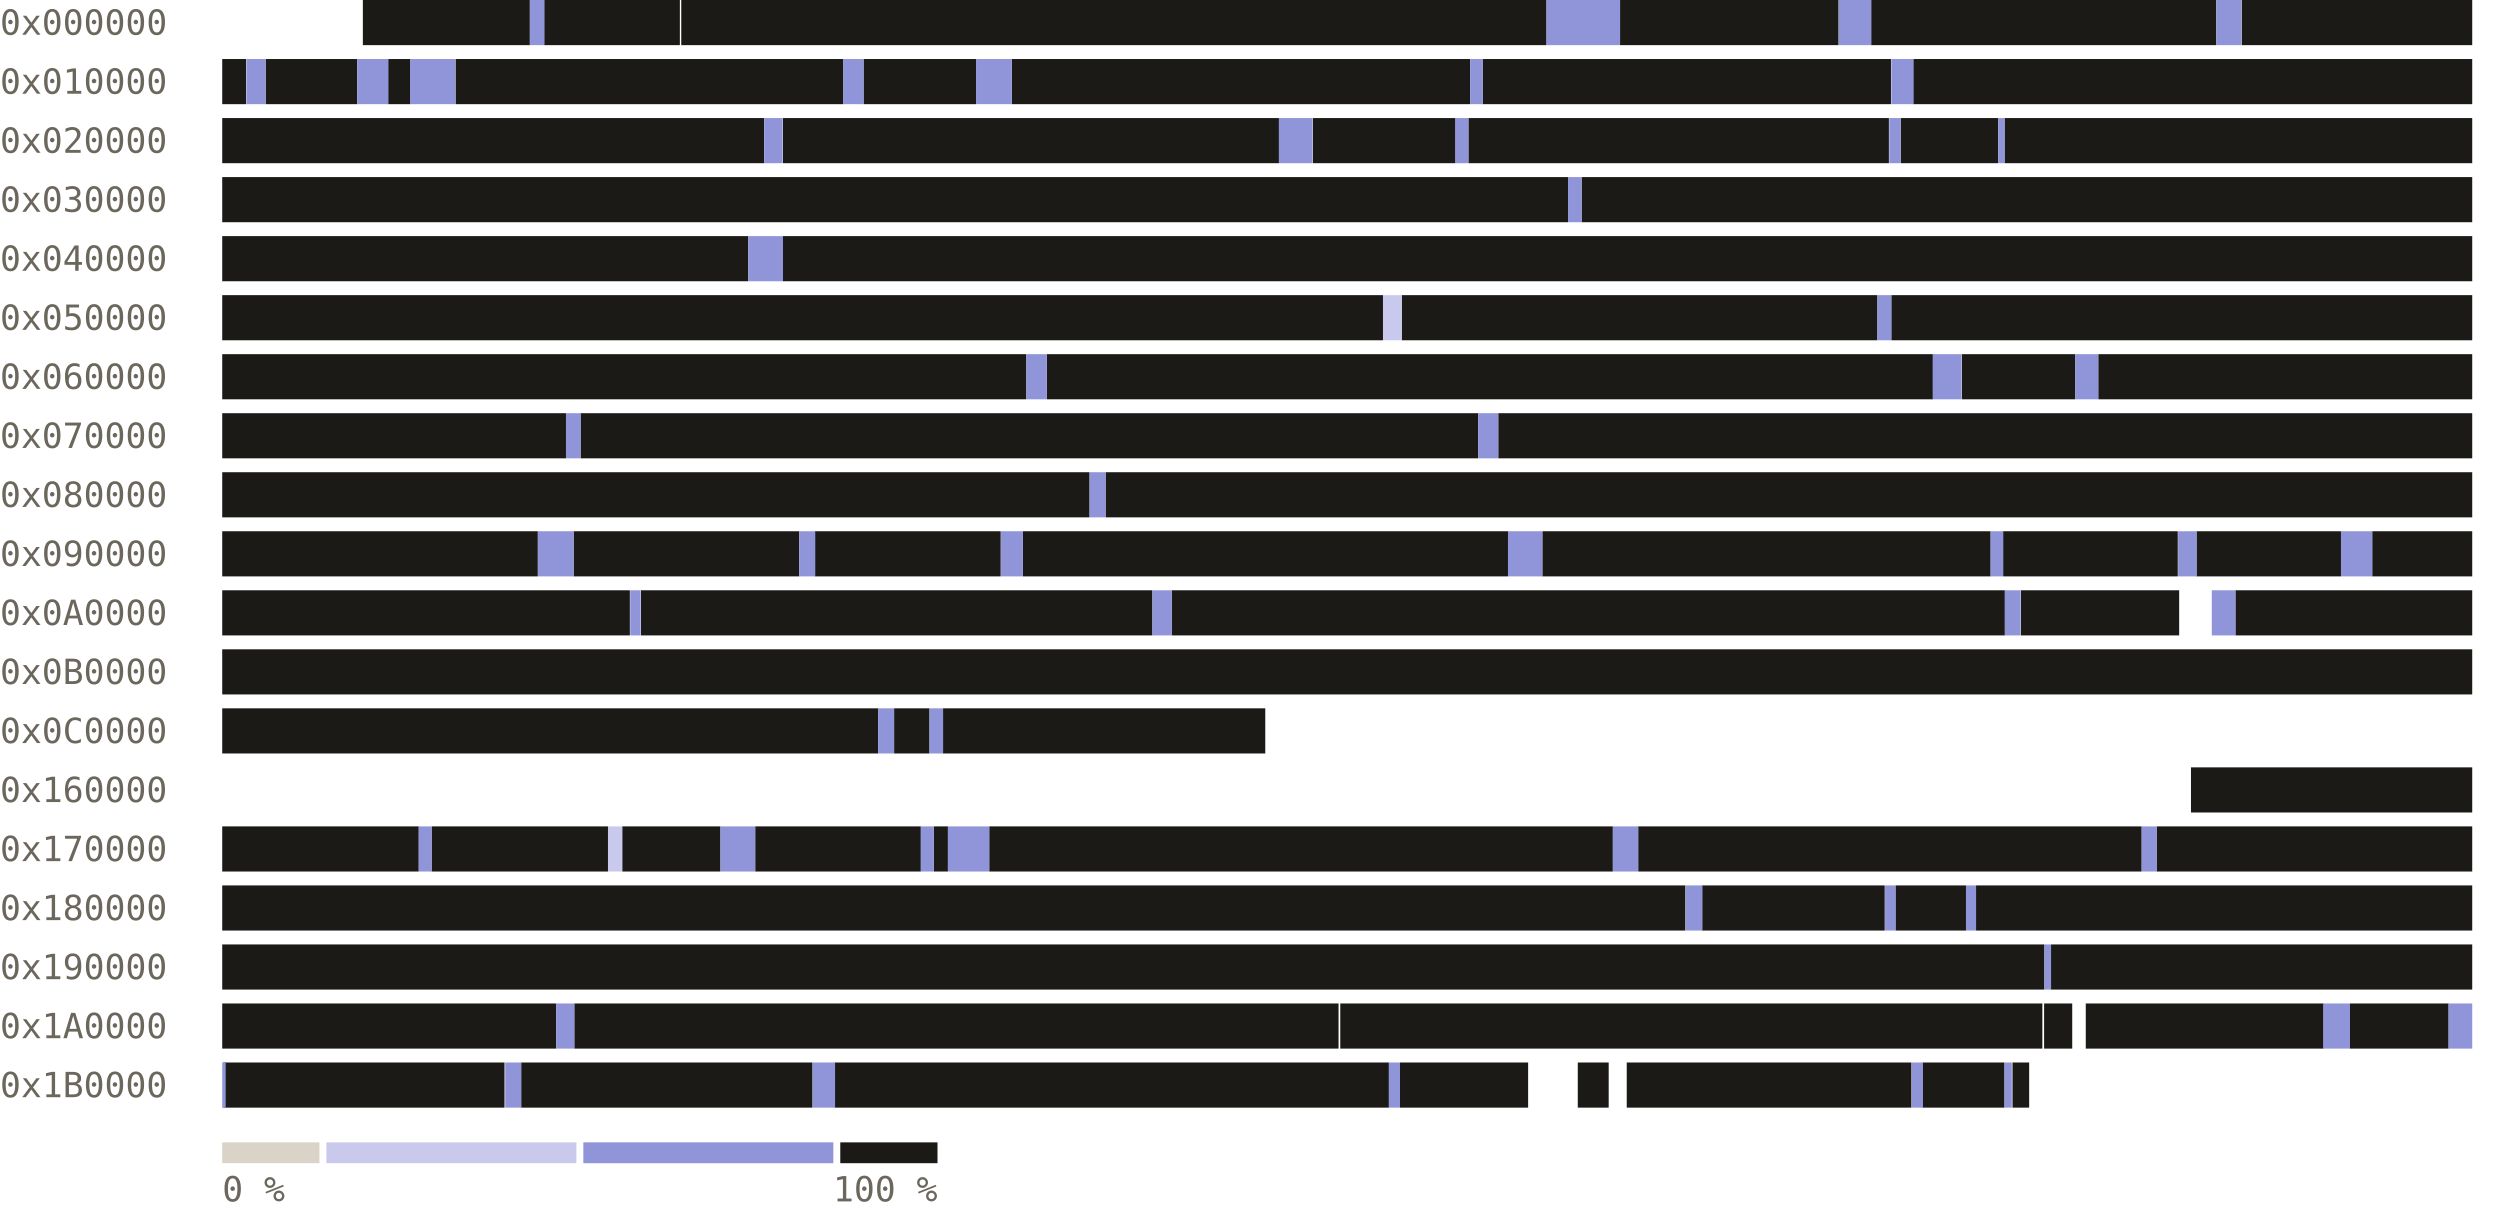
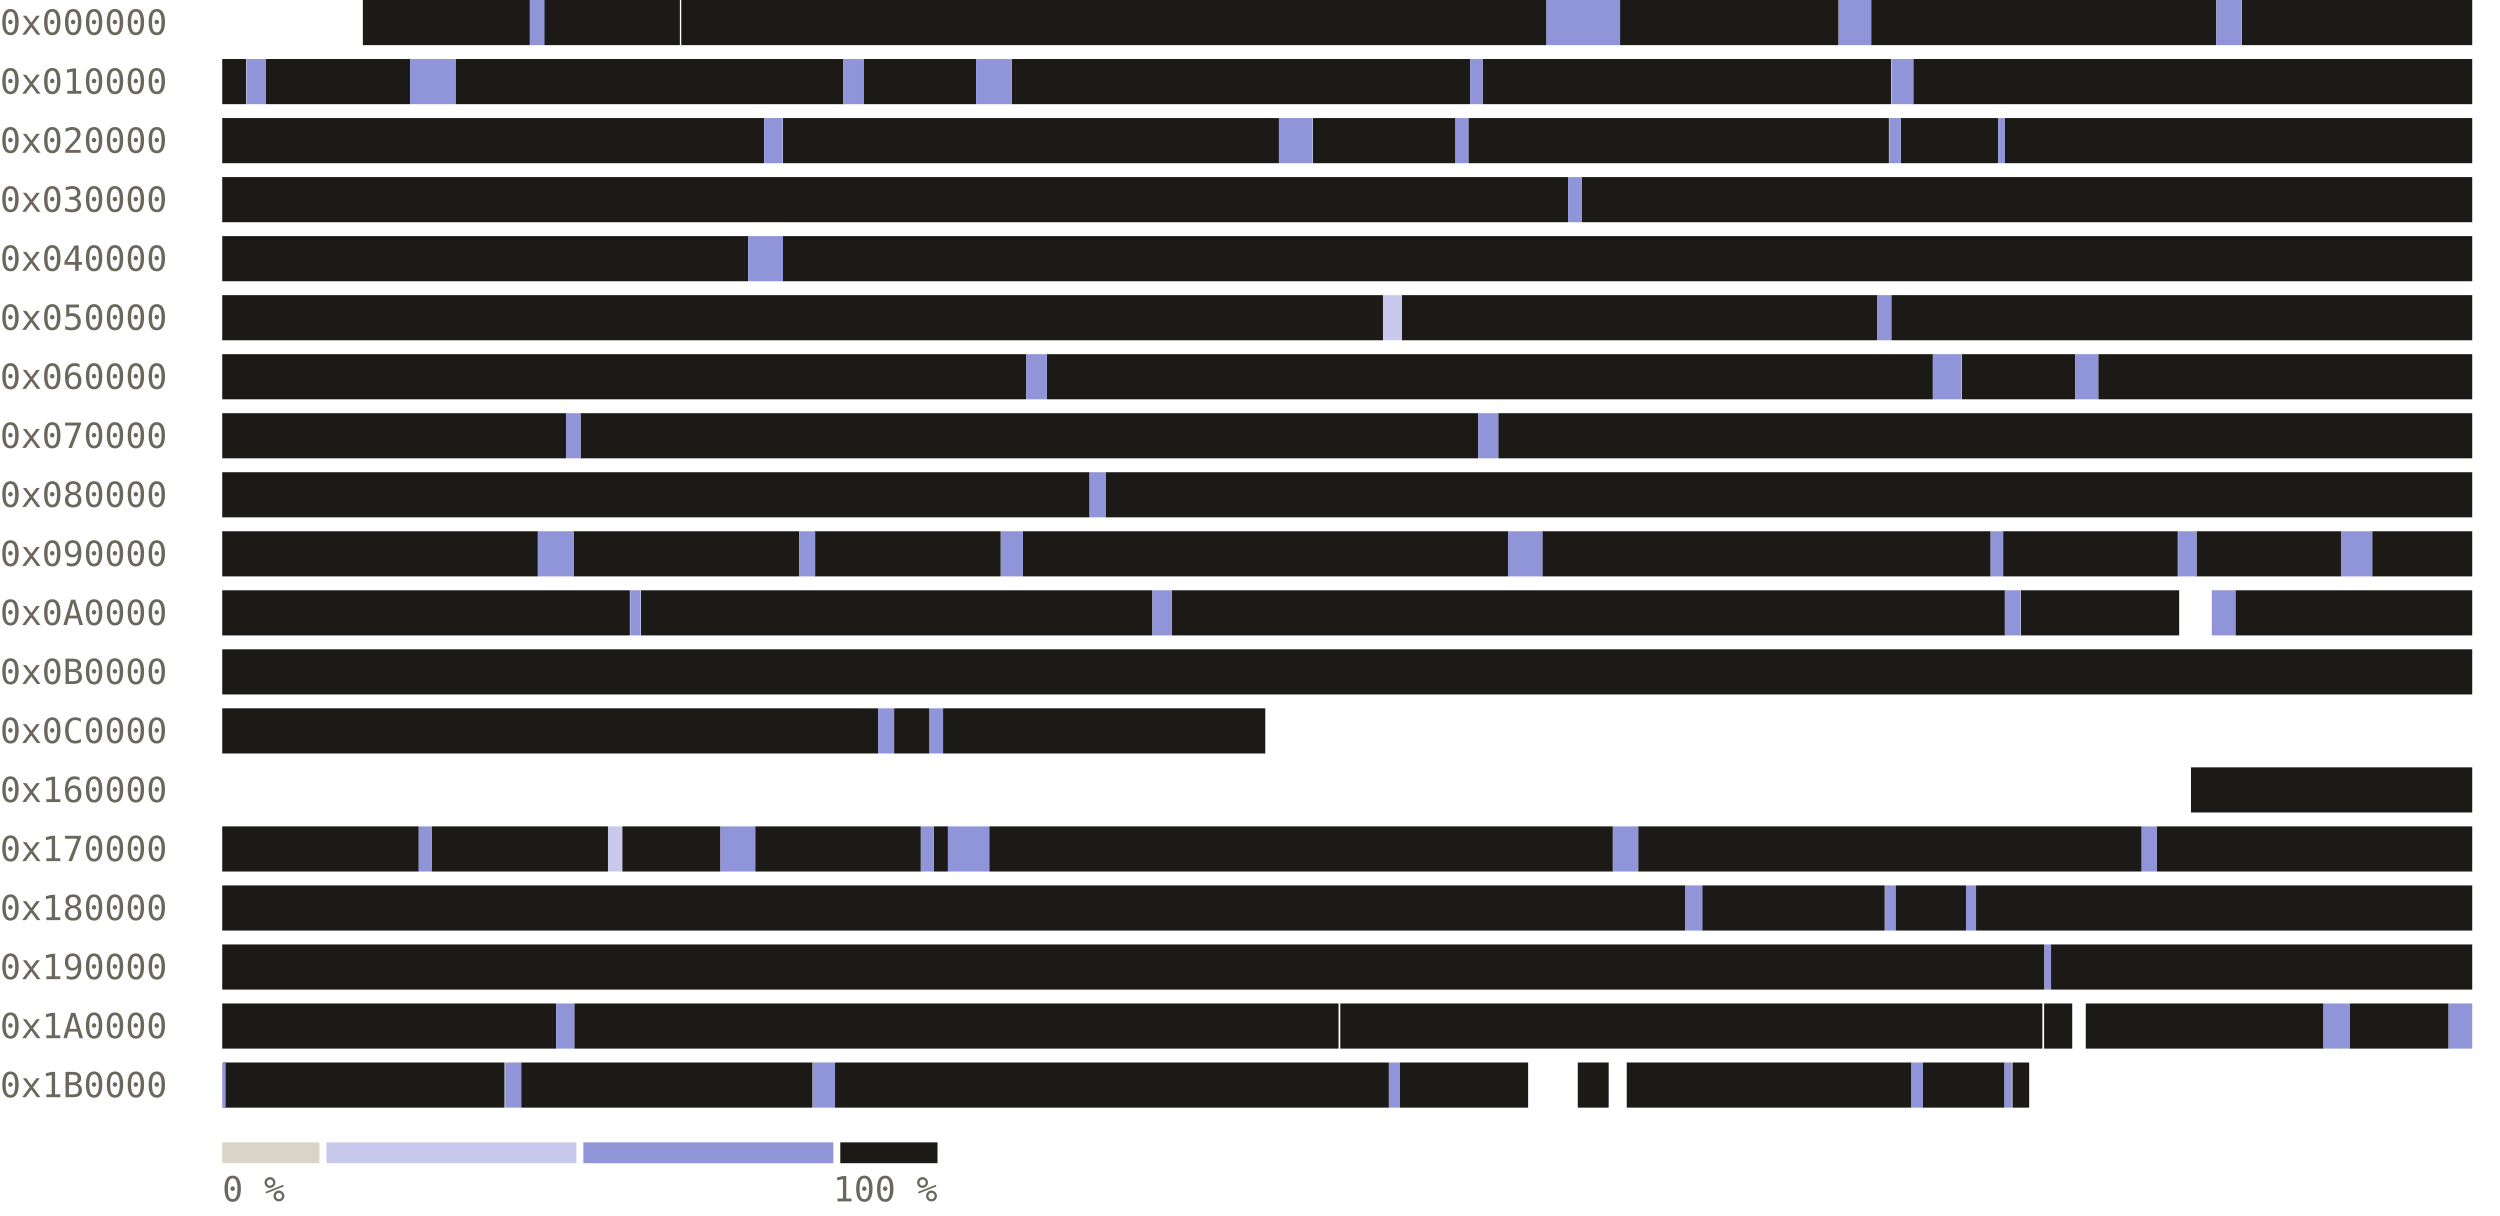
<svg xmlns="http://www.w3.org/2000/svg" viewBox="0 0 720 350" width="720" height="350">
  <style>text{font:10px monospace;fill:#6b675c}.q0{fill:#d9d4c7}.q1{fill:#e3e2f2}.q2{fill:#d6d6ef}.q3{fill:#c8c9ec}.q4{fill:#babce8}.q5{fill:#acafe4}.q6{fill:#9ea2df}.q7{fill:#9094d8}.q8{fill:#8186cf}.q9{fill:#7277c4}.q10{fill:#1b1a17}@media (prefers-color-scheme:dark){text{fill:#a8a293}.q0{fill:#4a463d}.q1{fill:#35375a}.q2{fill:#3c3f66}.q3{fill:#444772}.q4{fill:#4d517f}.q5{fill:#575b8c}.q6{fill:#62669a}.q7{fill:#6e72a8}.q8{fill:#7b7fb6}.q9{fill:#888cc4}.q10{fill:#d6d0bd}}</style>
  <text x="0" y="10">0x000000</text>
  <text x="0" y="27">0x010000</text>
  <text x="0" y="44">0x020000</text>
  <text x="0" y="61">0x030000</text>
  <text x="0" y="78">0x040000</text>
  <text x="0" y="95">0x050000</text>
  <text x="0" y="112">0x060000</text>
  <text x="0" y="129">0x070000</text>
  <text x="0" y="146">0x080000</text>
  <text x="0" y="163">0x090000</text>
  <text x="0" y="180">0x0A0000</text>
  <text x="0" y="197">0x0B0000</text>
  <text x="0" y="214">0x0C0000</text>
  <text x="0" y="231">0x160000</text>
  <text x="0" y="248">0x170000</text>
  <text x="0" y="265">0x180000</text>
  <text x="0" y="282">0x190000</text>
  <text x="0" y="299">0x1A0000</text>
  <text x="0" y="316">0x1B0000</text>
-   <path class="q10" d="M104.5 0h48.1v13h-48.1zM156.7 0h39.1v13h-39.1zM196.2 0h249.2v13h-249.2zM466.5 0h63v13h-63zM538.9 0h99.4v13h-99.4zM645.6 0h66.4v13h-66.4zM64 17h6.9v13h-6.9zM76.5 17h26.4v13h-26.4zM111.8 17h6.4v13h-6.4zM131.2 17h111.7v13h-111.7zM248.7 17h32.4v13h-32.4zM291.4 17h132v13h-132zM427 17h117.6v13h-117.6zM551 17h161v13h-161zM64 34h156.1v13h-156.1zM225.5 34h142.9v13h-142.9zM378.1 34h41.1v13h-41.1zM422.9 34h121.1v13h-121.1zM547.4 34h28.1v13h-28.1zM577.3 34h134.7v13h-134.7zM64 51h387.6v13h-387.6zM455.5 51h256.5v13h-256.5zM64 68h151.5v13h-151.5zM225.5 68h486.5v13h-486.5zM64 85h334.3v13h-334.3zM403.7 85h137v13h-137zM544.7 85h167.3v13h-167.3zM64 102h231.6v13h-231.6zM301.5 102h255.2v13h-255.2zM565 102h32.7v13h-32.7zM604.3 102h107.7v13h-107.7zM64 119h99v13h-99zM167.2 119h258.5v13h-258.5zM431.5 119h280.5v13h-280.5zM64 136h249.8v13h-249.8zM318.4 136h393.6v13h-393.6zM64 153h90.9v13h-90.9zM165.2 153h65v13h-65zM234.7 153h53.5v13h-53.5zM294.6 153h139.7v13h-139.7zM444.2 153h129.1v13h-129.1zM576.9 153h50.3v13h-50.3zM632.6 153h41.6v13h-41.6zM683.2 153h28.8v13h-28.8zM64 170h117.4v13h-117.4zM184.6 170h147.3v13h-147.3zM337.5 170h239.9v13h-239.9zM582 170h45.6v13h-45.6zM643.8 170h68.2v13h-68.2zM64 187h648v13h-648zM64 204h188.9v13h-188.9zM257.5 204h10.2v13h-10.2zM271.6 204h92.8v13h-92.8zM631 221h81v13h-81zM64 238h56.6v13h-56.6zM124.3 238h50.8v13h-50.8zM179.2 238h28.3v13h-28.3zM217.5 238h47.7v13h-47.7zM268.9 238h4.1v13h-4.1zM284.9 238h179.6v13h-179.6zM471.8 238h145v13h-145zM621.1 238h90.9v13h-90.9zM64 255h421.4v13h-421.4zM490.2 255h52.6v13h-52.6zM545.9 255h20.3v13h-20.3zM569.1 255h142.9v13h-142.9zM64 272h524.8v13h-524.8zM590.7 272h121.3v13h-121.3zM64 289h96.2v13h-96.2zM165.4 289h220.1v13h-220.1zM386 289h202.2v13h-202.2zM588.7 289h8.1v13h-8.1zM600.7 289h68.5v13h-68.5zM676.8 289h28.4v13h-28.4zM64.3 306h81v13h-81zM150.1 306h83.9v13h-83.9zM240.4 306h159.6v13h-159.6zM403.2 306h36.9v13h-36.9zM454.4 306h8.9v13h-8.9zM468.5 306h82v13h-82zM553.7 306h23.6v13h-23.6zM579.6 306h4.8v13h-4.8z" />
-   <path class="q7" d="M152.6 0h4.2v13h-4.2zM445.4 0h21.2v13h-21.2zM529.6 0h9.3v13h-9.3zM638.3 0h7.2v13h-7.2zM71 17h5.5v13h-5.5zM102.9 17h8.9v13h-8.9zM118.1 17h13v13h-13zM242.9 17h5.8v13h-5.8zM281.1 17h10.3v13h-10.3zM423.4 17h3.6v13h-3.6zM544.7 17h6.4v13h-6.4zM220.1 34h5.3v13h-5.3zM368.3 34h9.7v13h-9.7zM419.1 34h3.8v13h-3.8zM544.1 34h3.3v13h-3.3zM575.5 34h1.9v13h-1.9zM451.6 51h3.9v13h-3.9zM215.5 68h10v13h-10zM540.7 85h4v13h-4zM295.6 102h5.9v13h-5.9zM556.6 102h8.3v13h-8.3zM597.7 102h6.6v13h-6.6zM163 119h4.2v13h-4.2zM425.7 119h5.8v13h-5.8zM313.8 136h4.6v13h-4.6zM154.9 153h10.3v13h-10.3zM230.2 153h4.6v13h-4.6zM288.3 153h6.3v13h-6.3zM434.3 153h9.9v13h-9.9zM573.3 153h3.6v13h-3.6zM627.3 153h5.3v13h-5.3zM674.2 153h9v13h-9zM181.5 170h3v13h-3zM331.9 170h5.6v13h-5.6zM577.4 170h4.5v13h-4.5zM637 170h6.8v13h-6.8zM252.9 204h4.6v13h-4.6zM267.7 204h3.9v13h-3.9zM120.6 238h3.7v13h-3.7zM207.5 238h10v13h-10zM265.2 238h3.7v13h-3.7zM273 238h11.9v13h-11.9zM464.5 238h7.3v13h-7.3zM616.8 238h4.3v13h-4.3zM485.5 255h4.8v13h-4.8zM542.9 255h3v13h-3zM566.2 255h2.9v13h-2.9zM588.8 272h1.9v13h-1.9zM160.2 289h5.2v13h-5.2zM669.1 289h7.7v13h-7.7zM705.2 289h6.8v13h-6.8zM64 306h1v13h-1zM145.5 306h4.6v13h-4.6zM234.1 306h6.4v13h-6.4zM400 306h3.2v13h-3.2zM550.6 306h3.2v13h-3.2zM577.3 306h2.1v13h-2.1z" />
+   <path class="q10" d="M104.5 0h48.1v13h-48.1zM156.7 0h39.1v13h-39.1zM196.2 0h249.2v13h-249.2zM466.5 0h63v13h-63zM538.9 0h99.4v13h-99.4zM645.6 0h66.4v13h-66.4zM64 17h6.9v13h-6.9zM76.5 17h41.6v13h-41.6zM131.2 17h111.7v13h-111.7zM248.7 17h32.4v13h-32.4zM291.4 17h132v13h-132zM427 17h117.6v13h-117.6zM551 17h161v13h-161zM64 34h156.1v13h-156.1zM225.5 34h142.9v13h-142.9zM378.1 34h41.1v13h-41.1zM422.9 34h121.1v13h-121.1zM547.4 34h28.1v13h-28.1zM577.3 34h134.7v13h-134.7zM64 51h387.6v13h-387.6zM455.5 51h256.5v13h-256.5zM64 68h151.5v13h-151.5zM225.5 68h486.5v13h-486.5zM64 85h334.3v13h-334.3zM403.7 85h137v13h-137zM544.7 85h167.3v13h-167.3zM64 102h231.6v13h-231.6zM301.5 102h255.2v13h-255.2zM565 102h32.7v13h-32.7zM604.3 102h107.7v13h-107.7zM64 119h99v13h-99zM167.2 119h258.5v13h-258.5zM431.5 119h280.5v13h-280.5zM64 136h249.8v13h-249.8zM318.4 136h393.6v13h-393.6zM64 153h90.9v13h-90.9zM165.2 153h65v13h-65zM234.7 153h53.5v13h-53.5zM294.6 153h139.7v13h-139.7zM444.2 153h129.1v13h-129.1zM576.9 153h50.3v13h-50.3zM632.6 153h41.6v13h-41.6zM683.2 153h28.8v13h-28.8zM64 170h117.4v13h-117.4zM184.6 170h147.3v13h-147.3zM337.5 170h239.9v13h-239.9zM582 170h45.6v13h-45.6zM643.8 170h68.2v13h-68.2zM64 187h648v13h-648zM64 204h188.9v13h-188.9zM257.5 204h10.2v13h-10.2zM271.6 204h92.8v13h-92.8zM631 221h81v13h-81zM64 238h56.6v13h-56.6zM124.3 238h50.8v13h-50.8zM179.2 238h28.3v13h-28.3zM217.5 238h47.7v13h-47.7zM268.9 238h4.1v13h-4.1zM284.9 238h179.6v13h-179.6zM471.8 238h145v13h-145zM621.1 238h90.9v13h-90.9zM64 255h421.4v13h-421.4zM490.2 255h52.6v13h-52.6zM545.9 255h20.3v13h-20.3zM569.1 255h142.9v13h-142.9zM64 272h524.8v13h-524.8zM590.7 272h121.3v13h-121.3zM64 289h96.2v13h-96.2zM165.4 289h220.1v13h-220.1zM386 289h202.2v13h-202.2zM588.7 289h8.1v13h-8.1zM600.7 289h68.5v13h-68.5zM676.8 289h28.4v13h-28.4zM64.3 306h81v13h-81zM150.1 306h83.9v13h-83.9zM240.4 306h159.6v13h-159.6zM403.2 306h36.9v13h-36.9zM454.4 306h8.9v13h-8.9zM468.5 306h82v13h-82zM553.7 306h23.6v13h-23.6zM579.6 306h4.8v13h-4.8z" />
+   <path class="q7" d="M152.6 0h4.2v13h-4.2zM445.4 0h21.2v13h-21.2zM529.6 0h9.3v13h-9.3zM638.3 0h7.2v13h-7.2zM71 17h5.5v13h-5.5zM118.1 17h13v13h-13zM242.9 17h5.8v13h-5.8zM281.1 17h10.3v13h-10.3zM423.4 17h3.6v13h-3.6zM544.7 17h6.4v13h-6.4zM220.1 34h5.3v13h-5.3zM368.3 34h9.7v13h-9.7zM419.1 34h3.8v13h-3.8zM544.1 34h3.3v13h-3.3zM575.5 34h1.9v13h-1.9zM451.6 51h3.9v13h-3.9zM215.5 68h10v13h-10zM540.7 85h4v13h-4zM295.6 102h5.9v13h-5.9zM556.6 102h8.3v13h-8.3zM597.7 102h6.6v13h-6.6zM163 119h4.2v13h-4.2zM425.7 119h5.8v13h-5.8zM313.8 136h4.6v13h-4.6zM154.9 153h10.3v13h-10.3zM230.2 153h4.6v13h-4.6zM288.3 153h6.3v13h-6.3zM434.3 153h9.9v13h-9.9zM573.3 153h3.6v13h-3.6zM627.3 153h5.3v13h-5.3zM674.2 153h9v13h-9zM181.5 170h3v13h-3zM331.9 170h5.6v13h-5.6zM577.4 170h4.5v13h-4.5zM637 170h6.8v13h-6.8zM252.9 204h4.6v13h-4.6zM267.7 204h3.9v13h-3.9zM120.6 238h3.7v13h-3.7zM207.5 238h10v13h-10zM265.2 238h3.7v13h-3.7zM273 238h11.9v13h-11.9zM464.5 238h7.3v13h-7.3zM616.8 238h4.3v13h-4.3zM485.5 255h4.8v13h-4.8zM542.9 255h3v13h-3zM566.2 255h2.9v13h-2.9zM588.8 272h1.9v13h-1.9zM160.2 289h5.2v13h-5.2zM669.1 289h7.7v13h-7.7zM705.2 289h6.8v13h-6.8zM64 306h1v13h-1zM145.5 306h4.6v13h-4.6zM234.1 306h6.4v13h-6.4zM400 306h3.2v13h-3.2zM550.6 306h3.2v13h-3.2zM577.3 306h2.1v13h-2.1z" />
  <path class="q3" d="M398.3 85h5.4v13h-5.4zM175.1 238h4.1v13h-4.1z" />
  <rect class="q0" x="64" y="329" width="28" height="6" />
  <rect class="q3" x="94" y="329" width="72" height="6" />
  <rect class="q7" x="168" y="329" width="72" height="6" />
  <rect class="q10" x="242" y="329" width="28" height="6" />
  <text x="64" y="346">0 %</text>
  <text x="270" y="346" text-anchor="end">100 %</text>
</svg>
